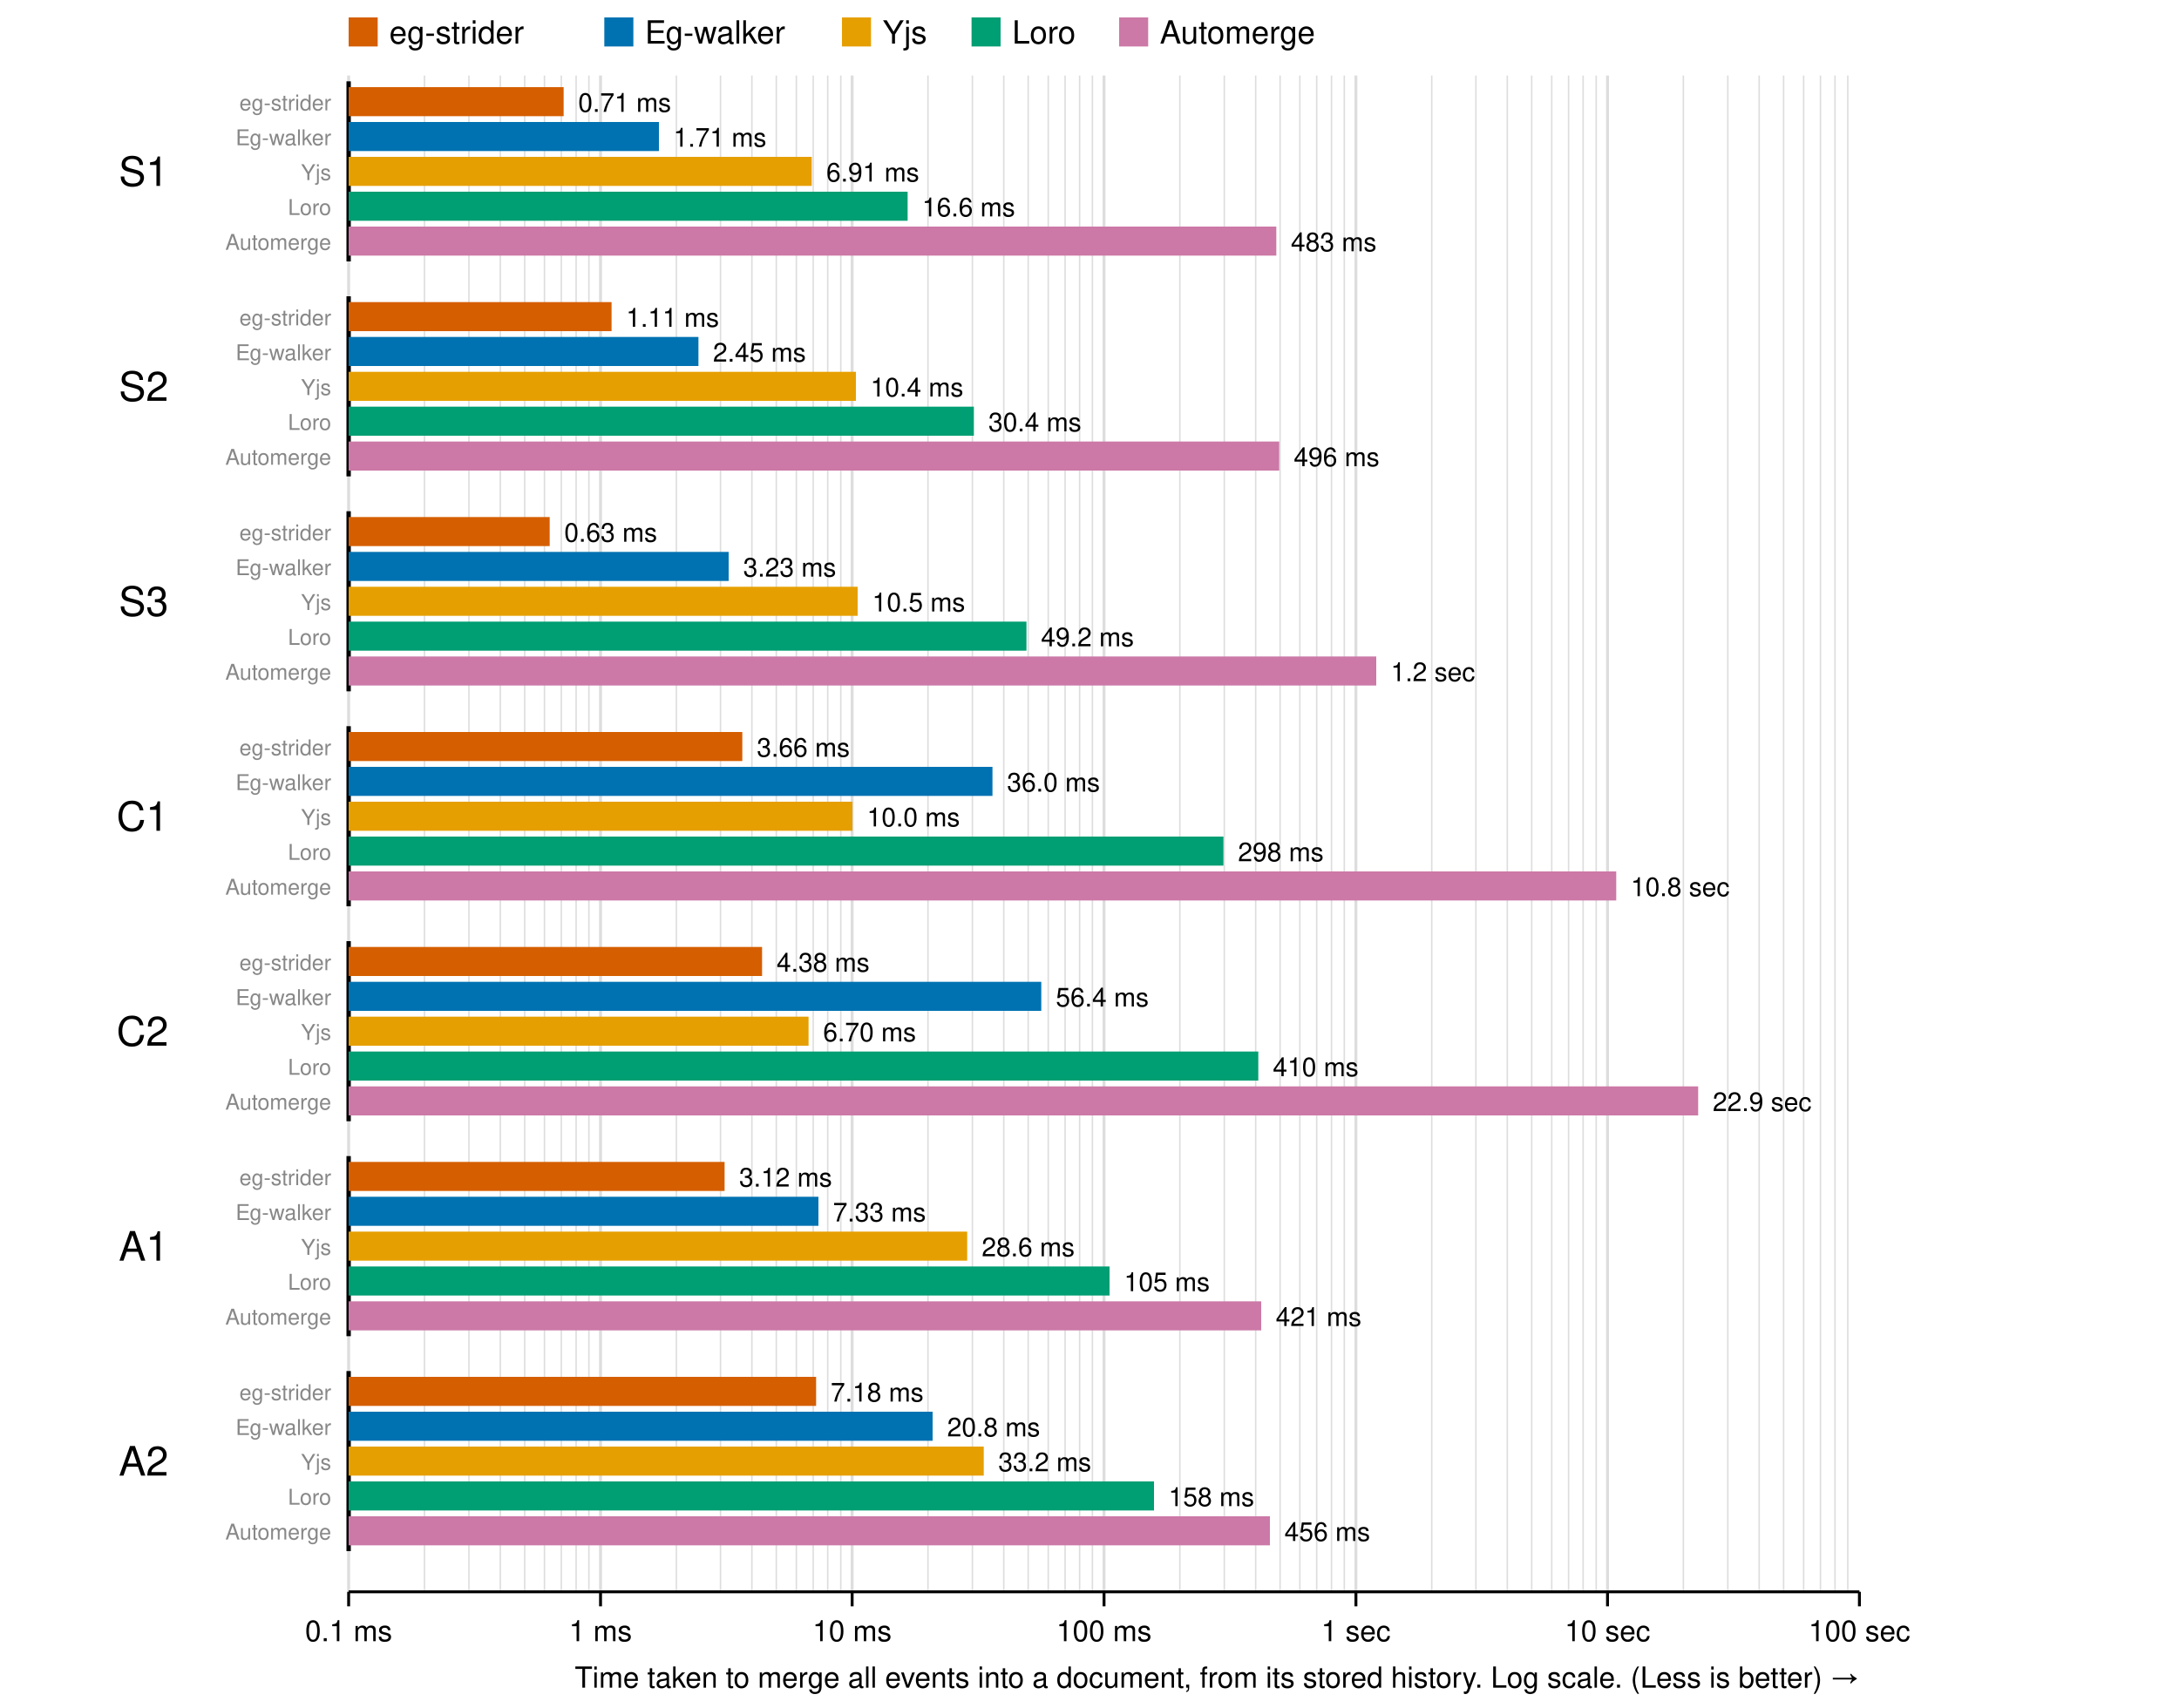
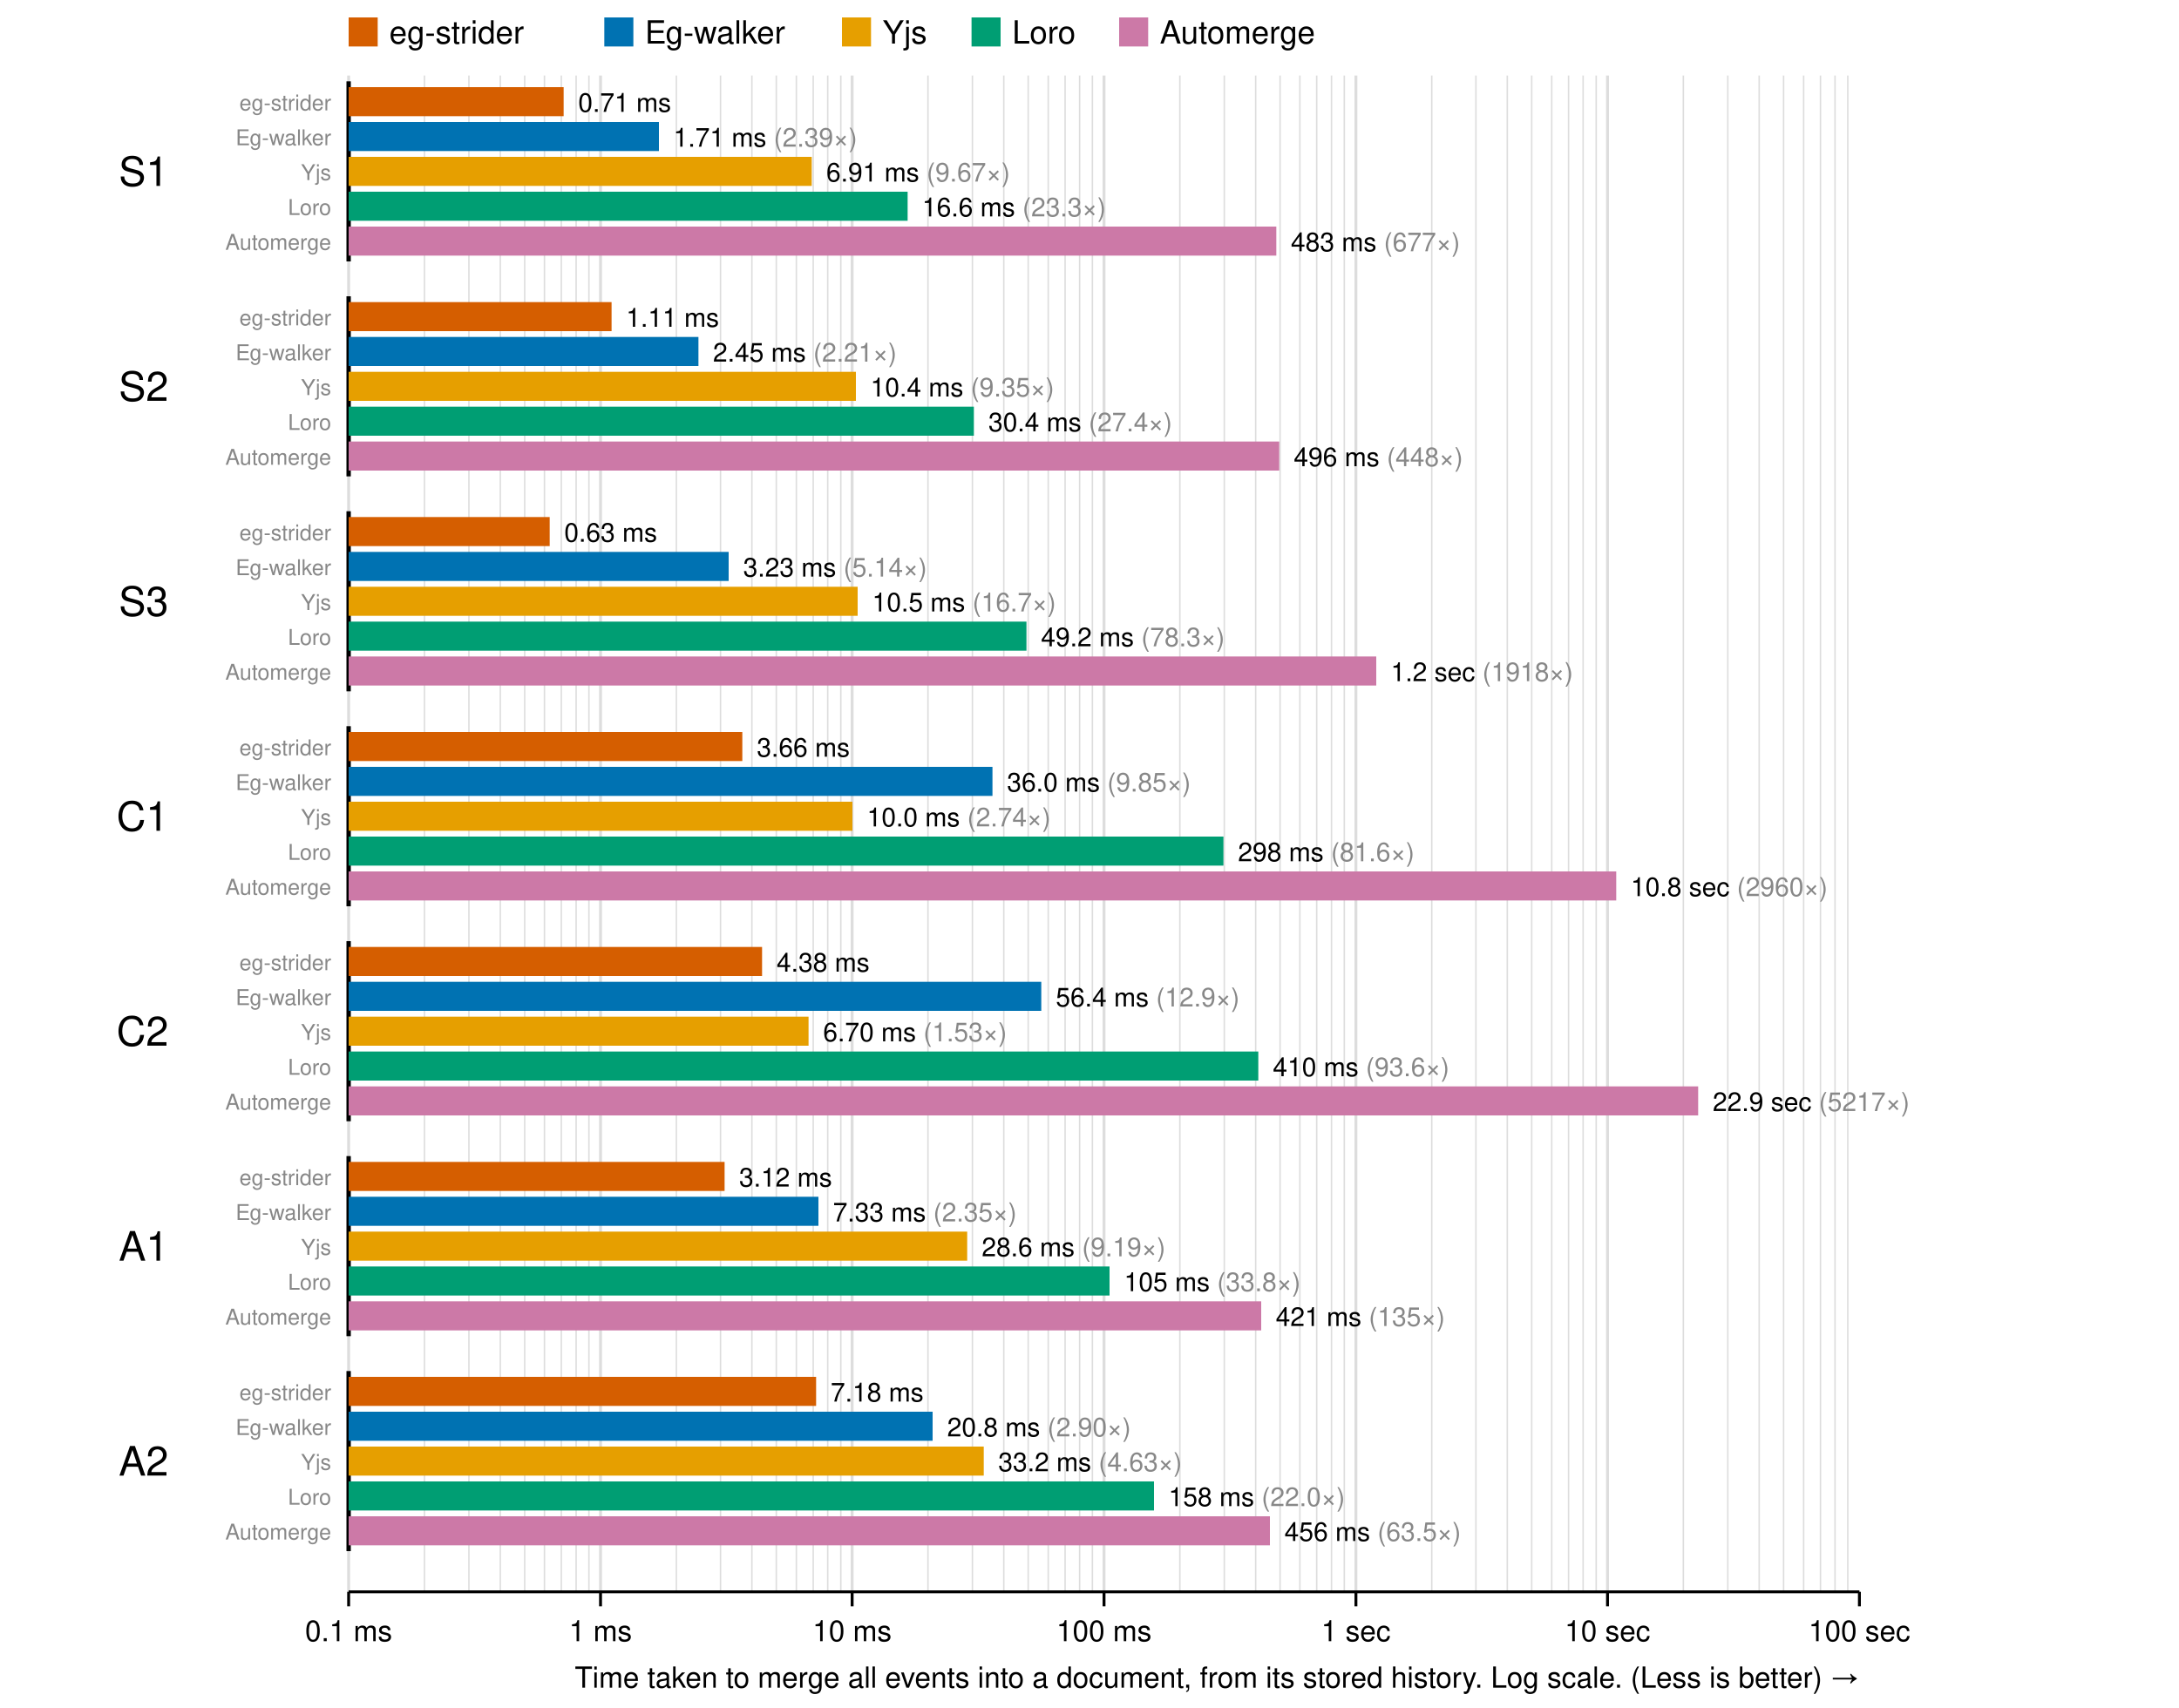
<svg xmlns="http://www.w3.org/2000/svg" viewBox="0 0 750 588" font-family="Helvetica, Arial, sans-serif">
  <rect width="750" height="588" fill="white" />
  <rect x="120" y="6" width="10" height="10" fill="#d55e00" />
  <text x="134" y="15" font-size="11">eg-strider</text>
  <rect x="208.0" y="6" width="10" height="10" fill="#0072b2" />
  <text x="222.0" y="15" font-size="11">Eg-walker</text>
  <rect x="289.8" y="6" width="10" height="10" fill="#e69f00" />
  <text x="303.8" y="15" font-size="11">Yjs</text>
  <rect x="334.4" y="6" width="10" height="10" fill="#009e73" />
  <text x="348.4" y="15" font-size="11">Loro</text>
  <rect x="385.2" y="6" width="10" height="10" fill="#cc79a7" />
  <text x="399.2" y="15" font-size="11">Automerge</text>
  <line x1="120.0" y1="26" x2="120.0" y2="548" stroke="#ddd" stroke-width="1" />
  <line x1="146.1" y1="26" x2="146.1" y2="548" stroke="#ddd" stroke-width="0.5" />
  <line x1="161.4" y1="26" x2="161.4" y2="548" stroke="#ddd" stroke-width="0.5" />
  <line x1="172.2" y1="26" x2="172.2" y2="548" stroke="#ddd" stroke-width="0.5" />
  <line x1="180.6" y1="26" x2="180.6" y2="548" stroke="#ddd" stroke-width="0.5" />
  <line x1="187.4" y1="26" x2="187.4" y2="548" stroke="#ddd" stroke-width="0.5" />
  <line x1="193.2" y1="26" x2="193.2" y2="548" stroke="#ddd" stroke-width="0.5" />
  <line x1="198.3" y1="26" x2="198.3" y2="548" stroke="#ddd" stroke-width="0.5" />
  <line x1="202.7" y1="26" x2="202.7" y2="548" stroke="#ddd" stroke-width="0.5" />
  <line x1="206.7" y1="26" x2="206.7" y2="548" stroke="#ddd" stroke-width="1" />
  <line x1="232.8" y1="26" x2="232.8" y2="548" stroke="#ddd" stroke-width="0.5" />
  <line x1="248.0" y1="26" x2="248.0" y2="548" stroke="#ddd" stroke-width="0.5" />
  <line x1="258.8" y1="26" x2="258.8" y2="548" stroke="#ddd" stroke-width="0.5" />
  <line x1="267.2" y1="26" x2="267.2" y2="548" stroke="#ddd" stroke-width="0.5" />
  <line x1="274.1" y1="26" x2="274.1" y2="548" stroke="#ddd" stroke-width="0.5" />
  <line x1="279.9" y1="26" x2="279.9" y2="548" stroke="#ddd" stroke-width="0.5" />
  <line x1="284.9" y1="26" x2="284.9" y2="548" stroke="#ddd" stroke-width="0.5" />
  <line x1="289.4" y1="26" x2="289.4" y2="548" stroke="#ddd" stroke-width="0.5" />
  <line x1="293.3" y1="26" x2="293.3" y2="548" stroke="#ddd" stroke-width="1" />
  <line x1="319.4" y1="26" x2="319.4" y2="548" stroke="#ddd" stroke-width="0.5" />
  <line x1="334.7" y1="26" x2="334.7" y2="548" stroke="#ddd" stroke-width="0.5" />
  <line x1="345.5" y1="26" x2="345.5" y2="548" stroke="#ddd" stroke-width="0.5" />
  <line x1="353.9" y1="26" x2="353.9" y2="548" stroke="#ddd" stroke-width="0.5" />
  <line x1="360.8" y1="26" x2="360.8" y2="548" stroke="#ddd" stroke-width="0.5" />
  <line x1="366.6" y1="26" x2="366.6" y2="548" stroke="#ddd" stroke-width="0.5" />
  <line x1="371.6" y1="26" x2="371.6" y2="548" stroke="#ddd" stroke-width="0.5" />
  <line x1="376.0" y1="26" x2="376.0" y2="548" stroke="#ddd" stroke-width="0.5" />
  <line x1="380.0" y1="26" x2="380.0" y2="548" stroke="#ddd" stroke-width="1" />
  <line x1="406.1" y1="26" x2="406.1" y2="548" stroke="#ddd" stroke-width="0.5" />
  <line x1="421.4" y1="26" x2="421.4" y2="548" stroke="#ddd" stroke-width="0.5" />
  <line x1="432.2" y1="26" x2="432.2" y2="548" stroke="#ddd" stroke-width="0.5" />
  <line x1="440.6" y1="26" x2="440.6" y2="548" stroke="#ddd" stroke-width="0.5" />
  <line x1="447.4" y1="26" x2="447.4" y2="548" stroke="#ddd" stroke-width="0.5" />
  <line x1="453.2" y1="26" x2="453.2" y2="548" stroke="#ddd" stroke-width="0.5" />
  <line x1="458.3" y1="26" x2="458.3" y2="548" stroke="#ddd" stroke-width="0.5" />
  <line x1="462.7" y1="26" x2="462.7" y2="548" stroke="#ddd" stroke-width="0.5" />
  <line x1="466.7" y1="26" x2="466.7" y2="548" stroke="#ddd" stroke-width="1" />
  <line x1="492.8" y1="26" x2="492.8" y2="548" stroke="#ddd" stroke-width="0.5" />
  <line x1="508.0" y1="26" x2="508.0" y2="548" stroke="#ddd" stroke-width="0.5" />
  <line x1="518.8" y1="26" x2="518.8" y2="548" stroke="#ddd" stroke-width="0.5" />
  <line x1="527.2" y1="26" x2="527.2" y2="548" stroke="#ddd" stroke-width="0.5" />
  <line x1="534.1" y1="26" x2="534.1" y2="548" stroke="#ddd" stroke-width="0.5" />
  <line x1="539.9" y1="26" x2="539.9" y2="548" stroke="#ddd" stroke-width="0.5" />
  <line x1="544.9" y1="26" x2="544.9" y2="548" stroke="#ddd" stroke-width="0.5" />
  <line x1="549.4" y1="26" x2="549.4" y2="548" stroke="#ddd" stroke-width="0.5" />
  <line x1="553.3" y1="26" x2="553.3" y2="548" stroke="#ddd" stroke-width="1" />
  <line x1="579.4" y1="26" x2="579.4" y2="548" stroke="#ddd" stroke-width="0.5" />
  <line x1="594.7" y1="26" x2="594.7" y2="548" stroke="#ddd" stroke-width="0.5" />
  <line x1="605.5" y1="26" x2="605.5" y2="548" stroke="#ddd" stroke-width="0.5" />
  <line x1="613.9" y1="26" x2="613.9" y2="548" stroke="#ddd" stroke-width="0.5" />
  <line x1="620.8" y1="26" x2="620.8" y2="548" stroke="#ddd" stroke-width="0.5" />
  <line x1="626.6" y1="26" x2="626.6" y2="548" stroke="#ddd" stroke-width="0.5" />
  <line x1="631.6" y1="26" x2="631.6" y2="548" stroke="#ddd" stroke-width="0.5" />
  <line x1="636.0" y1="26" x2="636.0" y2="548" stroke="#ddd" stroke-width="0.5" />
  <line x1="120.0" y1="548" x2="120.0" y2="553" stroke="black" />
  <text x="120.0" y="565" font-size="10" text-anchor="middle">0.1 ms</text>
  <line x1="206.7" y1="548" x2="206.7" y2="553" stroke="black" />
  <text x="206.7" y="565" font-size="10" text-anchor="middle">1 ms</text>
  <line x1="293.3" y1="548" x2="293.3" y2="553" stroke="black" />
  <text x="293.3" y="565" font-size="10" text-anchor="middle">10 ms</text>
  <line x1="380.0" y1="548" x2="380.0" y2="553" stroke="black" />
  <text x="380.0" y="565" font-size="10" text-anchor="middle">100 ms</text>
  <line x1="466.7" y1="548" x2="466.7" y2="553" stroke="black" />
  <text x="466.7" y="565" font-size="10" text-anchor="middle">1 sec</text>
  <line x1="553.3" y1="548" x2="553.3" y2="553" stroke="black" />
  <text x="553.3" y="565" font-size="10" text-anchor="middle">10 sec</text>
  <line x1="640.0" y1="548" x2="640.0" y2="553" stroke="black" />
  <text x="640.0" y="565" font-size="10" text-anchor="middle">100 sec</text>
  <line x1="120" y1="548" x2="640" y2="548" stroke="black" />
  <text x="640" y="581" font-size="10" text-anchor="end">Time taken to merge all events into a document, from its stored history. Log scale. (Less is better) →</text>
  <text x="58" y="64.0" font-size="14" text-anchor="end">S1</text>
  <line x1="120" y1="28" x2="120" y2="90" stroke="black" stroke-width="1.5" />
  <text x="114" y="38" font-size="7.5" fill="#888" text-anchor="end">eg-strider</text>
  <rect x="120" y="30" width="74.0" height="10" fill="#d55e00" />
  <text x="199.0" y="38.5" font-size="9">0.71 ms</text>
  <text x="114" y="50" font-size="7.5" fill="#888" text-anchor="end">Eg-walker</text>
  <rect x="120" y="42" width="106.8" height="10" fill="#0072b2" />
-   <text x="231.8" y="50.5" font-size="9">1.71 ms</text>
+   <text x="231.8" y="50.5" font-size="9">1.71 ms <tspan fill="#888">(2.39×)</tspan>
+   </text>
  <text x="114" y="62" font-size="7.5" fill="#888" text-anchor="end">Yjs</text>
  <rect x="120" y="54" width="159.4" height="10" fill="#e69f00" />
-   <text x="284.4" y="62.5" font-size="9">6.91 ms</text>
+   <text x="284.4" y="62.5" font-size="9">6.91 ms <tspan fill="#888">(9.67×)</tspan>
+   </text>
  <text x="114" y="74" font-size="7.5" fill="#888" text-anchor="end">Loro</text>
  <rect x="120" y="66" width="192.4" height="10" fill="#009e73" />
-   <text x="317.4" y="74.5" font-size="9">16.6 ms</text>
+   <text x="317.4" y="74.5" font-size="9">16.6 ms <tspan fill="#888">(23.3×)</tspan>
+   </text>
  <text x="114" y="86" font-size="7.5" fill="#888" text-anchor="end">Automerge</text>
  <rect x="120" y="78" width="319.3" height="10" fill="#cc79a7" />
-   <text x="444.3" y="86.5" font-size="9">483 ms</text>
+   <text x="444.3" y="86.5" font-size="9">483 ms <tspan fill="#888">(677×)</tspan>
+   </text>
  <text x="58" y="138.0" font-size="14" text-anchor="end">S2</text>
  <line x1="120" y1="102" x2="120" y2="164" stroke="black" stroke-width="1.5" />
  <text x="114" y="112" font-size="7.5" fill="#888" text-anchor="end">eg-strider</text>
  <rect x="120" y="104" width="90.5" height="10" fill="#d55e00" />
  <text x="215.5" y="112.5" font-size="9">1.11 ms</text>
  <text x="114" y="124" font-size="7.5" fill="#888" text-anchor="end">Eg-walker</text>
  <rect x="120" y="116" width="120.4" height="10" fill="#0072b2" />
-   <text x="245.4" y="124.5" font-size="9">2.45 ms</text>
+   <text x="245.4" y="124.5" font-size="9">2.45 ms <tspan fill="#888">(2.21×)</tspan>
+   </text>
  <text x="114" y="136" font-size="7.5" fill="#888" text-anchor="end">Yjs</text>
  <rect x="120" y="128" width="174.6" height="10" fill="#e69f00" />
-   <text x="299.6" y="136.5" font-size="9">10.4 ms</text>
+   <text x="299.6" y="136.5" font-size="9">10.4 ms <tspan fill="#888">(9.35×)</tspan>
+   </text>
  <text x="114" y="148" font-size="7.5" fill="#888" text-anchor="end">Loro</text>
  <rect x="120" y="140" width="215.2" height="10" fill="#009e73" />
-   <text x="340.2" y="148.5" font-size="9">30.4 ms</text>
+   <text x="340.2" y="148.5" font-size="9">30.4 ms <tspan fill="#888">(27.4×)</tspan>
+   </text>
  <text x="114" y="160" font-size="7.5" fill="#888" text-anchor="end">Automerge</text>
  <rect x="120" y="152" width="320.3" height="10" fill="#cc79a7" />
-   <text x="445.3" y="160.5" font-size="9">496 ms</text>
+   <text x="445.3" y="160.5" font-size="9">496 ms <tspan fill="#888">(448×)</tspan>
+   </text>
  <text x="58" y="212.0" font-size="14" text-anchor="end">S3</text>
  <line x1="120" y1="176" x2="120" y2="238" stroke="black" stroke-width="1.5" />
  <text x="114" y="186" font-size="7.5" fill="#888" text-anchor="end">eg-strider</text>
  <rect x="120" y="178" width="69.2" height="10" fill="#d55e00" />
  <text x="194.2" y="186.5" font-size="9">0.63 ms</text>
  <text x="114" y="198" font-size="7.5" fill="#888" text-anchor="end">Eg-walker</text>
  <rect x="120" y="190" width="130.8" height="10" fill="#0072b2" />
-   <text x="255.8" y="198.5" font-size="9">3.23 ms</text>
+   <text x="255.8" y="198.5" font-size="9">3.23 ms <tspan fill="#888">(5.14×)</tspan>
+   </text>
  <text x="114" y="210" font-size="7.5" fill="#888" text-anchor="end">Yjs</text>
  <rect x="120" y="202" width="175.2" height="10" fill="#e69f00" />
-   <text x="300.2" y="210.5" font-size="9">10.5 ms</text>
+   <text x="300.2" y="210.5" font-size="9">10.5 ms <tspan fill="#888">(16.7×)</tspan>
+   </text>
  <text x="114" y="222" font-size="7.5" fill="#888" text-anchor="end">Loro</text>
  <rect x="120" y="214" width="233.3" height="10" fill="#009e73" />
-   <text x="358.3" y="222.5" font-size="9">49.2 ms</text>
+   <text x="358.3" y="222.5" font-size="9">49.2 ms <tspan fill="#888">(78.3×)</tspan>
+   </text>
  <text x="114" y="234" font-size="7.5" fill="#888" text-anchor="end">Automerge</text>
  <rect x="120" y="226" width="353.7" height="10" fill="#cc79a7" />
-   <text x="478.7" y="234.5" font-size="9">1.2 sec</text>
+   <text x="478.7" y="234.5" font-size="9">1.2 sec <tspan fill="#888">(1918×)</tspan>
+   </text>
  <text x="58" y="286.0" font-size="14" text-anchor="end">C1</text>
  <line x1="120" y1="250" x2="120" y2="312" stroke="black" stroke-width="1.5" />
  <text x="114" y="260" font-size="7.5" fill="#888" text-anchor="end">eg-strider</text>
  <rect x="120" y="252" width="135.5" height="10" fill="#d55e00" />
  <text x="260.5" y="260.5" font-size="9">3.66 ms</text>
  <text x="114" y="272" font-size="7.5" fill="#888" text-anchor="end">Eg-walker</text>
  <rect x="120" y="264" width="221.6" height="10" fill="#0072b2" />
-   <text x="346.6" y="272.5" font-size="9">36.0 ms</text>
+   <text x="346.6" y="272.5" font-size="9">36.0 ms <tspan fill="#888">(9.85×)</tspan>
+   </text>
  <text x="114" y="284" font-size="7.5" fill="#888" text-anchor="end">Yjs</text>
  <rect x="120" y="276" width="173.4" height="10" fill="#e69f00" />
-   <text x="298.4" y="284.5" font-size="9">10.0 ms</text>
+   <text x="298.4" y="284.5" font-size="9">10.0 ms <tspan fill="#888">(2.74×)</tspan>
+   </text>
  <text x="114" y="296" font-size="7.5" fill="#888" text-anchor="end">Loro</text>
  <rect x="120" y="288" width="301.1" height="10" fill="#009e73" />
-   <text x="426.1" y="296.5" font-size="9">298 ms</text>
+   <text x="426.1" y="296.5" font-size="9">298 ms <tspan fill="#888">(81.6×)</tspan>
+   </text>
  <text x="114" y="308" font-size="7.5" fill="#888" text-anchor="end">Automerge</text>
  <rect x="120" y="300" width="436.3" height="10" fill="#cc79a7" />
-   <text x="561.3" y="308.5" font-size="9">10.8 sec</text>
+   <text x="561.3" y="308.5" font-size="9">10.8 sec <tspan fill="#888">(2960×)</tspan>
+   </text>
  <text x="58" y="360.0" font-size="14" text-anchor="end">C2</text>
  <line x1="120" y1="324" x2="120" y2="386" stroke="black" stroke-width="1.5" />
  <text x="114" y="334" font-size="7.5" fill="#888" text-anchor="end">eg-strider</text>
  <rect x="120" y="326" width="142.3" height="10" fill="#d55e00" />
  <text x="267.3" y="334.5" font-size="9">4.38 ms</text>
  <text x="114" y="346" font-size="7.5" fill="#888" text-anchor="end">Eg-walker</text>
  <rect x="120" y="338" width="238.4" height="10" fill="#0072b2" />
-   <text x="363.4" y="346.5" font-size="9">56.4 ms</text>
+   <text x="363.4" y="346.5" font-size="9">56.4 ms <tspan fill="#888">(12.9×)</tspan>
+   </text>
  <text x="114" y="358" font-size="7.5" fill="#888" text-anchor="end">Yjs</text>
  <rect x="120" y="350" width="158.3" height="10" fill="#e69f00" />
-   <text x="283.3" y="358.5" font-size="9">6.70 ms</text>
+   <text x="283.3" y="358.5" font-size="9">6.70 ms <tspan fill="#888">(1.53×)</tspan>
+   </text>
  <text x="114" y="370" font-size="7.5" fill="#888" text-anchor="end">Loro</text>
  <rect x="120" y="362" width="313.1" height="10" fill="#009e73" />
-   <text x="438.1" y="370.5" font-size="9">410 ms</text>
+   <text x="438.1" y="370.5" font-size="9">410 ms <tspan fill="#888">(93.6×)</tspan>
+   </text>
  <text x="114" y="382" font-size="7.5" fill="#888" text-anchor="end">Automerge</text>
  <rect x="120" y="374" width="464.5" height="10" fill="#cc79a7" />
-   <text x="589.5" y="382.5" font-size="9">22.9 sec</text>
+   <text x="589.5" y="382.5" font-size="9">22.9 sec <tspan fill="#888">(5217×)</tspan>
+   </text>
  <text x="58" y="434.0" font-size="14" text-anchor="end">A1</text>
  <line x1="120" y1="398" x2="120" y2="460" stroke="black" stroke-width="1.5" />
  <text x="114" y="408" font-size="7.5" fill="#888" text-anchor="end">eg-strider</text>
  <rect x="120" y="400" width="129.4" height="10" fill="#d55e00" />
  <text x="254.4" y="408.5" font-size="9">3.12 ms</text>
  <text x="114" y="420" font-size="7.5" fill="#888" text-anchor="end">Eg-walker</text>
  <rect x="120" y="412" width="161.7" height="10" fill="#0072b2" />
-   <text x="286.7" y="420.5" font-size="9">7.33 ms</text>
+   <text x="286.7" y="420.5" font-size="9">7.33 ms <tspan fill="#888">(2.35×)</tspan>
+   </text>
  <text x="114" y="432" font-size="7.5" fill="#888" text-anchor="end">Yjs</text>
  <rect x="120" y="424" width="212.9" height="10" fill="#e69f00" />
-   <text x="337.9" y="432.5" font-size="9">28.6 ms</text>
+   <text x="337.9" y="432.5" font-size="9">28.6 ms <tspan fill="#888">(9.19×)</tspan>
+   </text>
  <text x="114" y="444" font-size="7.5" fill="#888" text-anchor="end">Loro</text>
  <rect x="120" y="436" width="261.9" height="10" fill="#009e73" />
-   <text x="386.9" y="444.5" font-size="9">105 ms</text>
+   <text x="386.9" y="444.5" font-size="9">105 ms <tspan fill="#888">(33.8×)</tspan>
+   </text>
  <text x="114" y="456" font-size="7.5" fill="#888" text-anchor="end">Automerge</text>
  <rect x="120" y="448" width="314.1" height="10" fill="#cc79a7" />
-   <text x="439.1" y="456.5" font-size="9">421 ms</text>
+   <text x="439.1" y="456.5" font-size="9">421 ms <tspan fill="#888">(135×)</tspan>
+   </text>
  <text x="58" y="508.0" font-size="14" text-anchor="end">A2</text>
  <line x1="120" y1="472" x2="120" y2="534" stroke="black" stroke-width="1.5" />
  <text x="114" y="482" font-size="7.5" fill="#888" text-anchor="end">eg-strider</text>
  <rect x="120" y="474" width="160.9" height="10" fill="#d55e00" />
  <text x="285.9" y="482.5" font-size="9">7.18 ms</text>
  <text x="114" y="494" font-size="7.5" fill="#888" text-anchor="end">Eg-walker</text>
  <rect x="120" y="486" width="201.0" height="10" fill="#0072b2" />
-   <text x="326.0" y="494.5" font-size="9">20.8 ms</text>
+   <text x="326.0" y="494.5" font-size="9">20.8 ms <tspan fill="#888">(2.90×)</tspan>
+   </text>
  <text x="114" y="506" font-size="7.5" fill="#888" text-anchor="end">Yjs</text>
  <rect x="120" y="498" width="218.6" height="10" fill="#e69f00" />
-   <text x="343.6" y="506.5" font-size="9">33.2 ms</text>
+   <text x="343.6" y="506.5" font-size="9">33.2 ms <tspan fill="#888">(4.63×)</tspan>
+   </text>
  <text x="114" y="518" font-size="7.5" fill="#888" text-anchor="end">Loro</text>
  <rect x="120" y="510" width="277.2" height="10" fill="#009e73" />
-   <text x="402.2" y="518.5" font-size="9">158 ms</text>
+   <text x="402.2" y="518.5" font-size="9">158 ms <tspan fill="#888">(22.0×)</tspan>
+   </text>
  <text x="114" y="530" font-size="7.5" fill="#888" text-anchor="end">Automerge</text>
  <rect x="120" y="522" width="317.1" height="10" fill="#cc79a7" />
-   <text x="442.1" y="530.5" font-size="9">456 ms</text>
+   <text x="442.1" y="530.5" font-size="9">456 ms <tspan fill="#888">(63.5×)</tspan>
+   </text>
</svg>
